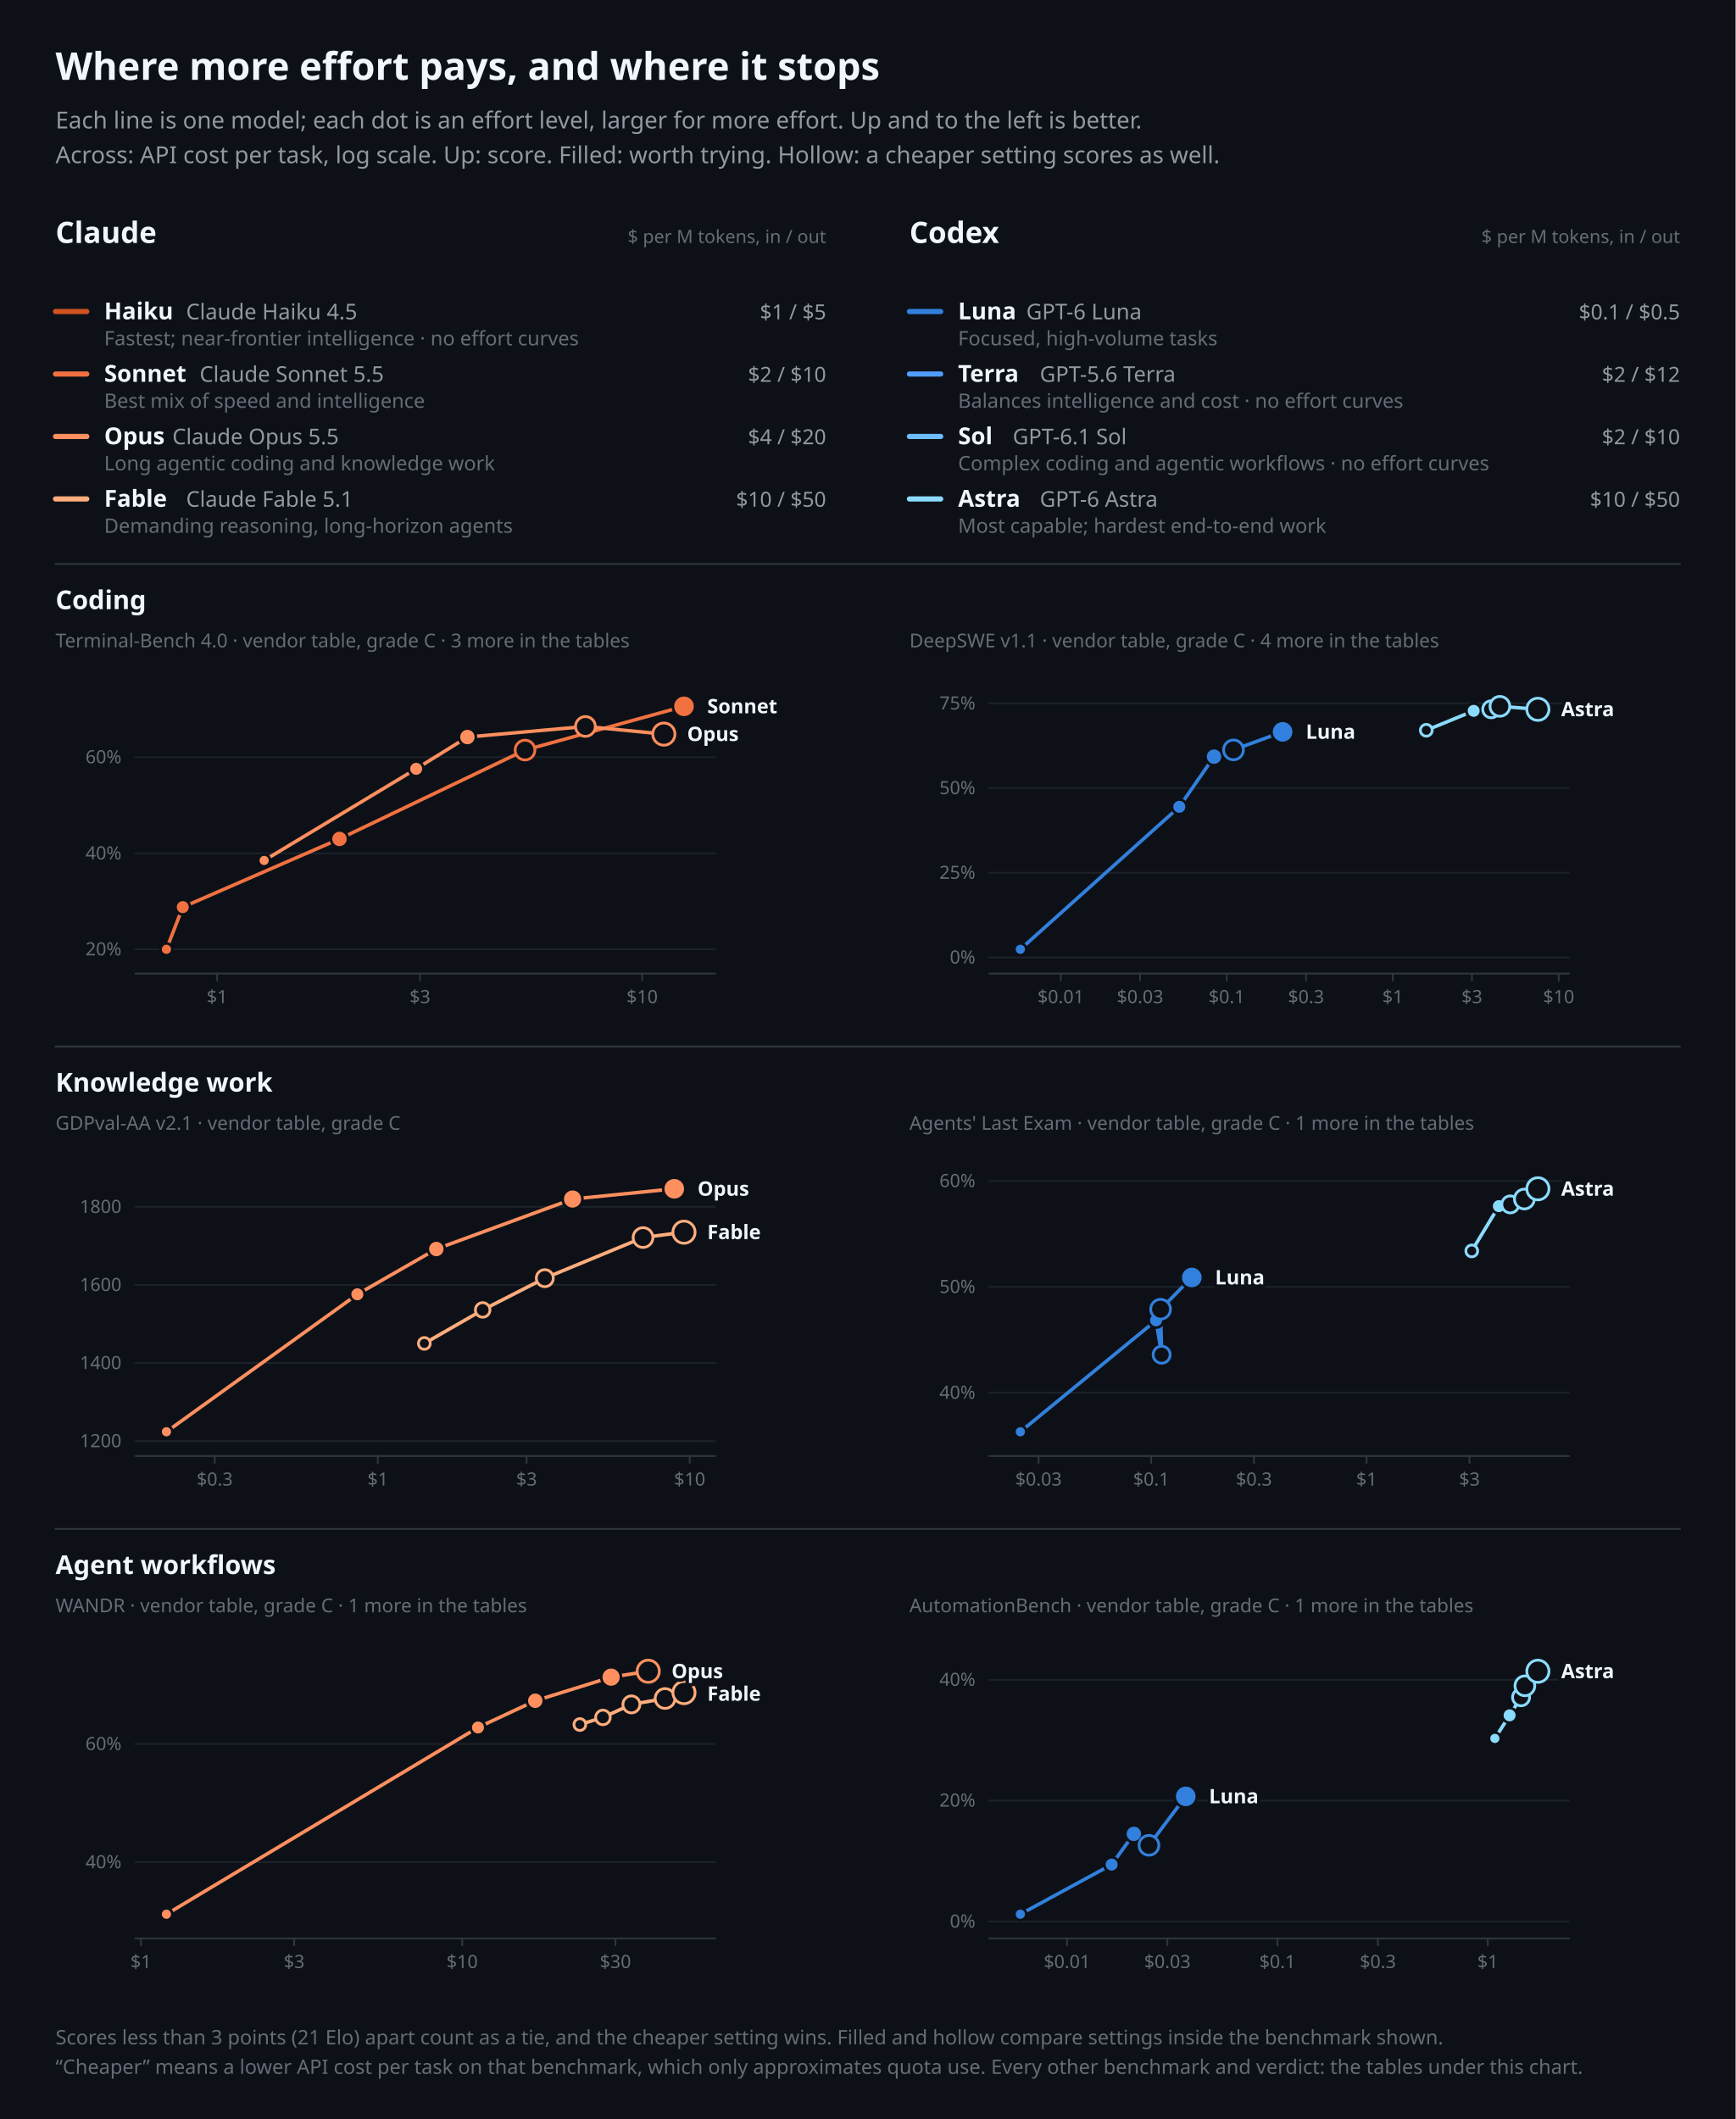
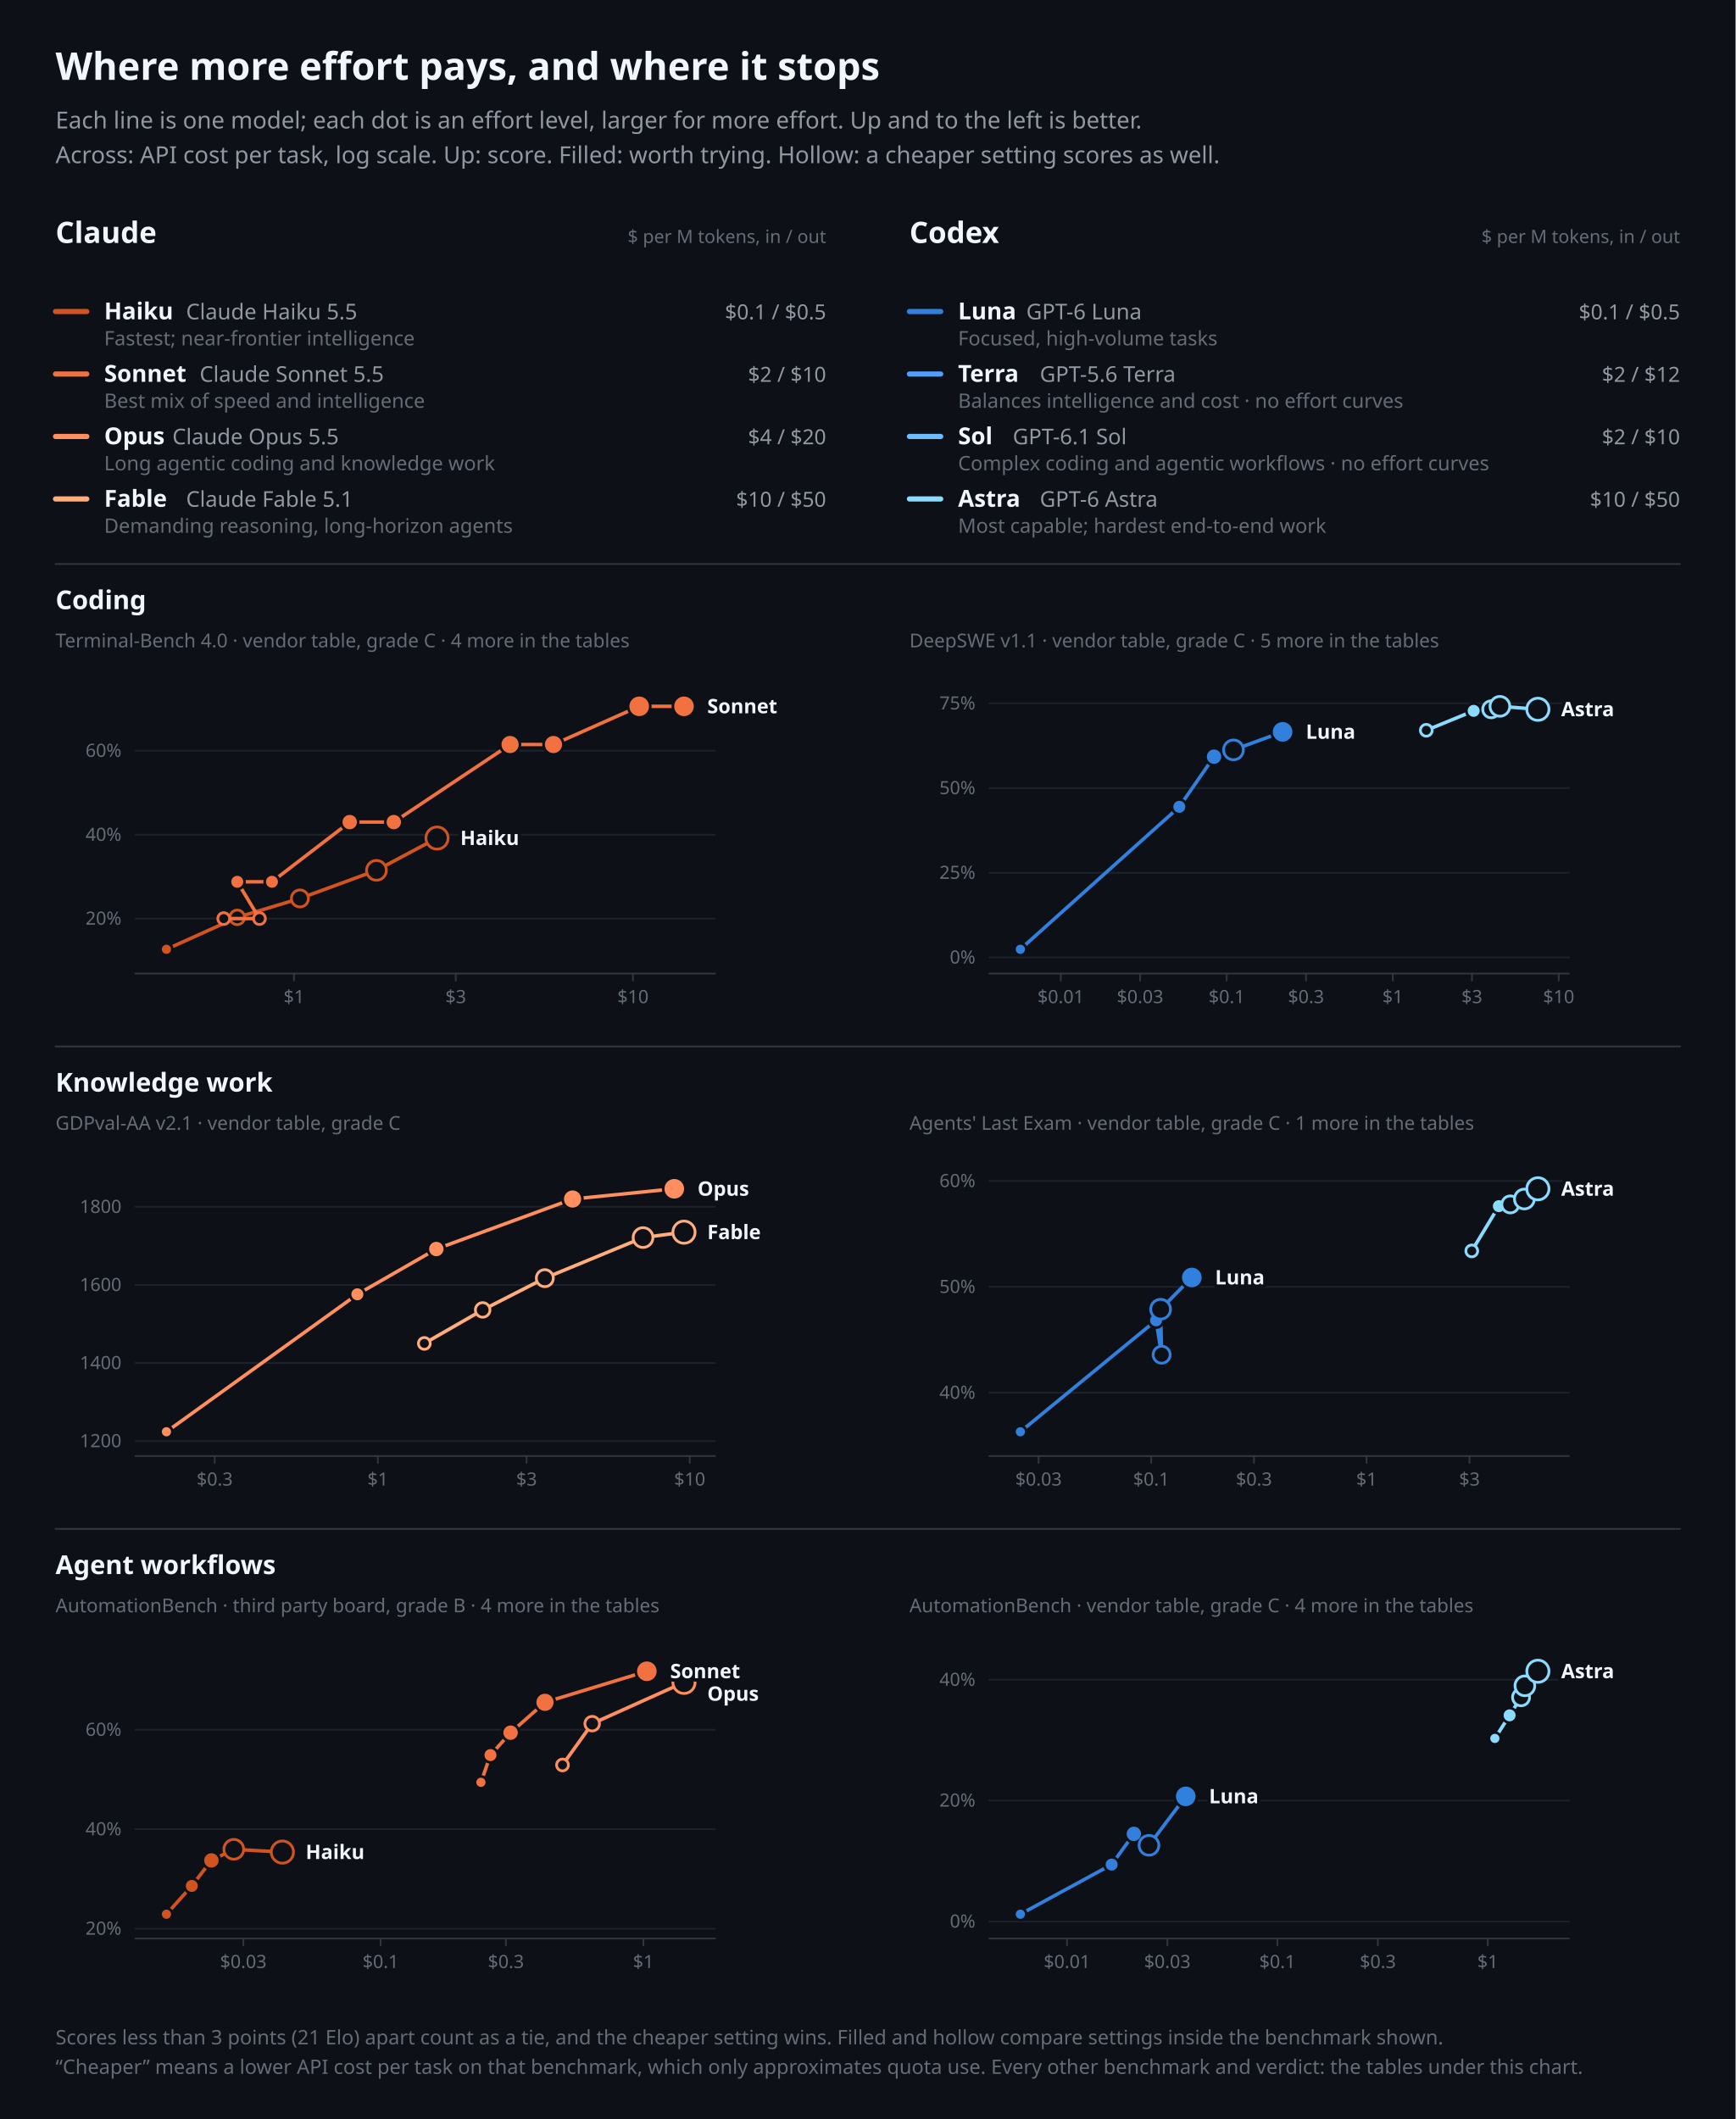
<svg xmlns="http://www.w3.org/2000/svg" width="1000" height="1221" viewBox="0 0 1000 1221" font-family="-apple-system, BlinkMacSystemFont, 'Segoe UI', 'Noto Sans', Helvetica, Arial, sans-serif" role="img">
  <rect width="100%" height="100%" fill="#0d1117" />
  <text x="32.0" y="46.0" font-size="22" font-weight="600" fill="#f0f6fc" text-anchor="start">Where more effort pays, and where it stops</text>
  <text x="32.0" y="74.0" font-size="13.5" font-weight="400" fill="#9198a1" text-anchor="start">Each line is one model; each dot is an effort level, larger for more effort. Up and to the left is better.</text>
  <text x="32.0" y="94.0" font-size="13.5" font-weight="400" fill="#9198a1" text-anchor="start">Across: API cost per task, log scale. Up: score. Filled: worth trying. Hollow: a cheaper setting scores as well.</text>
  <text x="32.0" y="140.0" font-size="17" font-weight="600" fill="#f0f6fc" text-anchor="start">Claude</text>
  <text x="476.0" y="140.0" font-size="10.5" font-weight="400" fill="#656c76" text-anchor="end">$ per M tokens, in / out</text>
  <line x1="32.0" y1="179.5" x2="50.0" y2="179.5" stroke="#d05320" stroke-width="3" stroke-linecap="round" />
  <text x="60.0" y="184.0" font-size="13.5" font-weight="600" fill="#f0f6fc" text-anchor="start">Haiku</text>
-   <text x="107.2" y="184.0" font-size="12.5" font-weight="400" fill="#9198a1" text-anchor="start">Claude Haiku 4.5</text>
-   <text x="476.0" y="184.0" font-size="12" font-weight="400" fill="#9198a1" text-anchor="end">$1 / $5</text>
-   <text x="60.0" y="199.0" font-size="11.5" font-weight="400" fill="#656c76" text-anchor="start">Fastest; near-frontier intelligence · no effort curves</text>
+   <text x="107.2" y="184.0" font-size="12.5" font-weight="400" fill="#9198a1" text-anchor="start">Claude Haiku 5.5</text>
+   <text x="476.0" y="184.0" font-size="12" font-weight="400" fill="#9198a1" text-anchor="end">$0.1 / $0.5</text>
+   <text x="60.0" y="199.0" font-size="11.5" font-weight="400" fill="#656c76" text-anchor="start">Fastest; near-frontier intelligence</text>
  <line x1="32.0" y1="215.5" x2="50.0" y2="215.5" stroke="#f17141" stroke-width="3" stroke-linecap="round" />
  <text x="60.0" y="220.0" font-size="13.5" font-weight="600" fill="#f0f6fc" text-anchor="start">Sonnet</text>
  <text x="115.0" y="220.0" font-size="12.5" font-weight="400" fill="#9198a1" text-anchor="start">Claude Sonnet 5.5</text>
  <text x="476.0" y="220.0" font-size="12" font-weight="400" fill="#9198a1" text-anchor="end">$2 / $10</text>
  <text x="60.0" y="235.0" font-size="11.5" font-weight="400" fill="#656c76" text-anchor="start">Best mix of speed and intelligence</text>
  <line x1="32.0" y1="251.5" x2="50.0" y2="251.5" stroke="#ff8f5f" stroke-width="3" stroke-linecap="round" />
  <text x="60.0" y="256.0" font-size="13.5" font-weight="600" fill="#f0f6fc" text-anchor="start">Opus</text>
  <text x="99.3" y="256.0" font-size="12.5" font-weight="400" fill="#9198a1" text-anchor="start">Claude Opus 5.5</text>
  <text x="476.0" y="256.0" font-size="12" font-weight="400" fill="#9198a1" text-anchor="end">$4 / $20</text>
  <text x="60.0" y="271.0" font-size="11.5" font-weight="400" fill="#656c76" text-anchor="start">Long agentic coding and knowledge work</text>
  <line x1="32.0" y1="287.5" x2="50.0" y2="287.5" stroke="#ffad7d" stroke-width="3" stroke-linecap="round" />
  <text x="60.0" y="292.0" font-size="13.5" font-weight="600" fill="#f0f6fc" text-anchor="start">Fable</text>
  <text x="107.2" y="292.0" font-size="12.5" font-weight="400" fill="#9198a1" text-anchor="start">Claude Fable 5.1</text>
  <text x="476.0" y="292.0" font-size="12" font-weight="400" fill="#9198a1" text-anchor="end">$10 / $50</text>
  <text x="60.0" y="307.0" font-size="11.5" font-weight="400" fill="#656c76" text-anchor="start">Demanding reasoning, long-horizon agents</text>
  <text x="524.0" y="140.0" font-size="17" font-weight="600" fill="#f0f6fc" text-anchor="start">Codex</text>
  <text x="968.0" y="140.0" font-size="10.5" font-weight="400" fill="#656c76" text-anchor="end">$ per M tokens, in / out</text>
  <line x1="524.0" y1="179.5" x2="542.0" y2="179.5" stroke="#3280dd" stroke-width="3" stroke-linecap="round" />
  <text x="552.0" y="184.0" font-size="13.5" font-weight="600" fill="#f0f6fc" text-anchor="start">Luna</text>
  <text x="591.3" y="184.0" font-size="12.5" font-weight="400" fill="#9198a1" text-anchor="start">GPT-6 Luna</text>
  <text x="968.0" y="184.0" font-size="12" font-weight="400" fill="#9198a1" text-anchor="end">$0.1 / $0.5</text>
  <text x="552.0" y="199.0" font-size="11.5" font-weight="400" fill="#656c76" text-anchor="start">Focused, high-volume tasks</text>
  <line x1="524.0" y1="215.5" x2="542.0" y2="215.5" stroke="#509efe" stroke-width="3" stroke-linecap="round" />
  <text x="552.0" y="220.0" font-size="13.5" font-weight="600" fill="#f0f6fc" text-anchor="start">Terra</text>
  <text x="599.1" y="220.0" font-size="12.5" font-weight="400" fill="#9198a1" text-anchor="start">GPT-5.6 Terra</text>
  <text x="968.0" y="220.0" font-size="12" font-weight="400" fill="#9198a1" text-anchor="end">$2 / $12</text>
  <text x="552.0" y="235.0" font-size="11.5" font-weight="400" fill="#656c76" text-anchor="start">Balances intelligence and cost · no effort curves</text>
  <line x1="524.0" y1="251.5" x2="542.0" y2="251.5" stroke="#6dbcff" stroke-width="3" stroke-linecap="round" />
  <text x="552.0" y="256.0" font-size="13.5" font-weight="600" fill="#f0f6fc" text-anchor="start">Sol</text>
  <text x="583.5" y="256.0" font-size="12.5" font-weight="400" fill="#9198a1" text-anchor="start">GPT-6.1 Sol</text>
  <text x="968.0" y="256.0" font-size="12" font-weight="400" fill="#9198a1" text-anchor="end">$2 / $10</text>
  <text x="552.0" y="271.0" font-size="11.5" font-weight="400" fill="#656c76" text-anchor="start">Complex coding and agentic workflows · no effort curves</text>
  <line x1="524.0" y1="287.5" x2="542.0" y2="287.5" stroke="#8bdbff" stroke-width="3" stroke-linecap="round" />
  <text x="552.0" y="292.0" font-size="13.5" font-weight="600" fill="#f0f6fc" text-anchor="start">Astra</text>
  <text x="599.1" y="292.0" font-size="12.5" font-weight="400" fill="#9198a1" text-anchor="start">GPT-6 Astra</text>
  <text x="968.0" y="292.0" font-size="12" font-weight="400" fill="#9198a1" text-anchor="end">$10 / $50</text>
  <text x="552.0" y="307.0" font-size="11.5" font-weight="400" fill="#656c76" text-anchor="start">Most capable; hardest end-to-end work</text>
  <line x1="32.0" y1="325.0" x2="968.0" y2="325.0" stroke="#30363d" stroke-width="1" stroke-linecap="round" />
  <text x="32.0" y="351.0" font-size="15" font-weight="600" fill="#f0f6fc" text-anchor="start">Coding</text>
-   <text x="32.0" y="373.0" font-size="11" font-weight="400" fill="#656c76" text-anchor="start">Terminal-Bench 4.0 · vendor table, grade C · 3 more in the tables</text>
-   <line x1="78.0" y1="547.0" x2="412.0" y2="547.0" stroke="#1c222a" stroke-width="1" stroke-linecap="round" />
-   <text x="70.0" y="550.5" font-size="10.5" font-weight="400" fill="#656c76" text-anchor="end">20%</text>
-   <line x1="78.0" y1="491.7" x2="412.0" y2="491.7" stroke="#1c222a" stroke-width="1" stroke-linecap="round" />
-   <text x="70.0" y="495.2" font-size="10.5" font-weight="400" fill="#656c76" text-anchor="end">40%</text>
-   <line x1="78.0" y1="436.3" x2="412.0" y2="436.3" stroke="#1c222a" stroke-width="1" stroke-linecap="round" />
-   <text x="70.0" y="439.8" font-size="10.5" font-weight="400" fill="#656c76" text-anchor="end">60%</text>
+   <text x="32.0" y="373.0" font-size="11" font-weight="400" fill="#656c76" text-anchor="start">Terminal-Bench 4.0 · vendor table, grade C · 4 more in the tables</text>
+   <line x1="78.0" y1="529.3" x2="412.0" y2="529.3" stroke="#1c222a" stroke-width="1" stroke-linecap="round" />
+   <text x="70.0" y="532.8" font-size="10.5" font-weight="400" fill="#656c76" text-anchor="end">20%</text>
+   <line x1="78.0" y1="481.0" x2="412.0" y2="481.0" stroke="#1c222a" stroke-width="1" stroke-linecap="round" />
+   <text x="70.0" y="484.5" font-size="10.5" font-weight="400" fill="#656c76" text-anchor="end">40%</text>
+   <line x1="78.0" y1="432.6" x2="412.0" y2="432.6" stroke="#1c222a" stroke-width="1" stroke-linecap="round" />
+   <text x="70.0" y="436.1" font-size="10.5" font-weight="400" fill="#656c76" text-anchor="end">60%</text>
  <line x1="78.0" y1="561.0" x2="412.0" y2="561.0" stroke="#30363d" stroke-width="1" stroke-linecap="round" />
-   <line x1="125.1" y1="561.0" x2="125.1" y2="565.0" stroke="#30363d" stroke-width="1" stroke-linecap="round" />
-   <text x="125.1" y="578.0" font-size="10.5" font-weight="400" fill="#656c76" text-anchor="middle">$1</text>
-   <line x1="242.0" y1="561.0" x2="242.0" y2="565.0" stroke="#30363d" stroke-width="1" stroke-linecap="round" />
-   <text x="242.0" y="578.0" font-size="10.5" font-weight="400" fill="#656c76" text-anchor="middle">$3</text>
-   <line x1="370.0" y1="561.0" x2="370.0" y2="565.0" stroke="#30363d" stroke-width="1" stroke-linecap="round" />
-   <text x="370.0" y="578.0" font-size="10.5" font-weight="400" fill="#656c76" text-anchor="middle">$10</text>
-   <path d="M95.9,547.0 L105.3,522.7 L195.6,483.4 L302.5,432.2 L394.1,407.0" fill="none" stroke="#f17141" stroke-width="2" stroke-linejoin="round" stroke-linecap="round" />
-   <circle cx="95.9" cy="547.0" r="3.4" fill="#f17141" stroke="#0d1117" stroke-width="1.5" />
-   <circle cx="105.3" cy="522.7" r="4.2" fill="#f17141" stroke="#0d1117" stroke-width="1.5" />
-   <circle cx="195.6" cy="483.4" r="4.9" fill="#f17141" stroke="#0d1117" stroke-width="1.5" />
-   <circle cx="302.5" cy="432.2" r="5.7" fill="#0d1117" stroke="#f17141" stroke-width="1.6" />
+   <line x1="169.4" y1="561.0" x2="169.4" y2="565.0" stroke="#30363d" stroke-width="1" stroke-linecap="round" />
+   <text x="169.4" y="578.0" font-size="10.5" font-weight="400" fill="#656c76" text-anchor="middle">$1</text>
+   <line x1="262.6" y1="561.0" x2="262.6" y2="565.0" stroke="#30363d" stroke-width="1" stroke-linecap="round" />
+   <text x="262.6" y="578.0" font-size="10.5" font-weight="400" fill="#656c76" text-anchor="middle">$3</text>
+   <line x1="364.7" y1="561.0" x2="364.7" y2="565.0" stroke="#30363d" stroke-width="1" stroke-linecap="round" />
+   <text x="364.7" y="578.0" font-size="10.5" font-weight="400" fill="#656c76" text-anchor="middle">$10</text>
+   <path d="M95.9,547.0 L136.7,528.6 L172.8,517.7 L216.9,501.5 L251.8,482.9" fill="none" stroke="#d05320" stroke-width="2" stroke-linejoin="round" stroke-linecap="round" />
+   <circle cx="95.9" cy="547.0" r="3.4" fill="#d05320" stroke="#0d1117" stroke-width="1.5" />
+   <circle cx="136.7" cy="528.6" r="4.2" fill="#0d1117" stroke="#d05320" stroke-width="1.6" />
+   <circle cx="172.8" cy="517.7" r="4.9" fill="#0d1117" stroke="#d05320" stroke-width="1.6" />
+   <circle cx="216.9" cy="501.5" r="5.7" fill="#0d1117" stroke="#d05320" stroke-width="1.6" />
+   <circle cx="251.8" cy="482.9" r="6.4" fill="#0d1117" stroke="#d05320" stroke-width="1.6" />
+   <path d="M128.9,529.3 L149.5,529.3 L136.7,508.1 L156.7,508.1 L201.5,473.7 L226.9,473.7 L293.9,429.0 L318.9,429.0 L368.3,407.0 L394.1,407.0" fill="none" stroke="#f17141" stroke-width="2" stroke-linejoin="round" stroke-linecap="round" />
+   <circle cx="128.9" cy="529.3" r="3.4" fill="#0d1117" stroke="#f17141" stroke-width="1.6" />
+   <circle cx="149.5" cy="529.3" r="3.4" fill="#0d1117" stroke="#f17141" stroke-width="1.6" />
+   <circle cx="136.7" cy="508.1" r="4.2" fill="#f17141" stroke="#0d1117" stroke-width="1.5" />
+   <circle cx="156.7" cy="508.1" r="4.2" fill="#f17141" stroke="#0d1117" stroke-width="1.5" />
+   <circle cx="201.5" cy="473.7" r="4.9" fill="#f17141" stroke="#0d1117" stroke-width="1.5" />
+   <circle cx="226.9" cy="473.7" r="4.9" fill="#f17141" stroke="#0d1117" stroke-width="1.5" />
+   <circle cx="293.9" cy="429.0" r="5.7" fill="#f17141" stroke="#0d1117" stroke-width="1.5" />
+   <circle cx="318.9" cy="429.0" r="5.7" fill="#f17141" stroke="#0d1117" stroke-width="1.5" />
+   <circle cx="368.3" cy="407.0" r="6.4" fill="#f17141" stroke="#0d1117" stroke-width="1.5" />
  <circle cx="394.1" cy="407.0" r="6.4" fill="#f17141" stroke="#0d1117" stroke-width="1.5" />
-   <path d="M152.2,495.8 L239.8,443.0 L269.3,424.7 L337.3,418.6 L382.5,423.0" fill="none" stroke="#ff8f5f" stroke-width="2" stroke-linejoin="round" stroke-linecap="round" />
-   <circle cx="152.2" cy="495.8" r="3.4" fill="#ff8f5f" stroke="#0d1117" stroke-width="1.5" />
-   <circle cx="239.8" cy="443.0" r="4.2" fill="#ff8f5f" stroke="#0d1117" stroke-width="1.5" />
-   <circle cx="269.3" cy="424.7" r="4.9" fill="#ff8f5f" stroke="#0d1117" stroke-width="1.5" />
-   <circle cx="337.3" cy="418.6" r="5.7" fill="#0d1117" stroke="#ff8f5f" stroke-width="1.6" />
-   <circle cx="382.5" cy="423.0" r="6.4" fill="#0d1117" stroke="#ff8f5f" stroke-width="1.6" />
  <text x="407.5" y="411.0" font-size="11.5" font-weight="600" fill="#f0f6fc" text-anchor="start" stroke="#0d1117" stroke-width="4" stroke-linejoin="round" paint-order="stroke">Sonnet</text>
-   <text x="395.9" y="427.0" font-size="11.5" font-weight="600" fill="#f0f6fc" text-anchor="start" stroke="#0d1117" stroke-width="4" stroke-linejoin="round" paint-order="stroke">Opus</text>
-   <text x="524.0" y="373.0" font-size="11" font-weight="400" fill="#656c76" text-anchor="start">DeepSWE v1.1 · vendor table, grade C · 4 more in the tables</text>
+   <text x="265.2" y="486.9" font-size="11.5" font-weight="600" fill="#f0f6fc" text-anchor="start" stroke="#0d1117" stroke-width="4" stroke-linejoin="round" paint-order="stroke">Haiku</text>
+   <text x="524.0" y="373.0" font-size="11" font-weight="400" fill="#656c76" text-anchor="start">DeepSWE v1.1 · vendor table, grade C · 5 more in the tables</text>
  <line x1="570.0" y1="551.7" x2="904.0" y2="551.7" stroke="#1c222a" stroke-width="1" stroke-linecap="round" />
  <text x="562.0" y="555.2" font-size="10.5" font-weight="400" fill="#656c76" text-anchor="end">0%</text>
  <line x1="570.0" y1="502.9" x2="904.0" y2="502.9" stroke="#1c222a" stroke-width="1" stroke-linecap="round" />
  <text x="562.0" y="506.4" font-size="10.5" font-weight="400" fill="#656c76" text-anchor="end">25%</text>
  <line x1="570.0" y1="454.1" x2="904.0" y2="454.1" stroke="#1c222a" stroke-width="1" stroke-linecap="round" />
  <text x="562.0" y="457.6" font-size="10.5" font-weight="400" fill="#656c76" text-anchor="end">50%</text>
  <line x1="570.0" y1="405.3" x2="904.0" y2="405.3" stroke="#1c222a" stroke-width="1" stroke-linecap="round" />
  <text x="562.0" y="408.8" font-size="10.5" font-weight="400" fill="#656c76" text-anchor="end">75%</text>
  <line x1="570.0" y1="561.0" x2="904.0" y2="561.0" stroke="#30363d" stroke-width="1" stroke-linecap="round" />
  <line x1="611.2" y1="561.0" x2="611.2" y2="565.0" stroke="#30363d" stroke-width="1" stroke-linecap="round" />
  <text x="611.2" y="578.0" font-size="10.5" font-weight="400" fill="#656c76" text-anchor="middle">$0.01</text>
  <line x1="656.9" y1="561.0" x2="656.9" y2="565.0" stroke="#30363d" stroke-width="1" stroke-linecap="round" />
  <text x="656.9" y="578.0" font-size="10.5" font-weight="400" fill="#656c76" text-anchor="middle">$0.03</text>
  <line x1="706.8" y1="561.0" x2="706.8" y2="565.0" stroke="#30363d" stroke-width="1" stroke-linecap="round" />
  <text x="706.8" y="578.0" font-size="10.5" font-weight="400" fill="#656c76" text-anchor="middle">$0.1</text>
  <line x1="752.5" y1="561.0" x2="752.5" y2="565.0" stroke="#30363d" stroke-width="1" stroke-linecap="round" />
  <text x="752.5" y="578.0" font-size="10.5" font-weight="400" fill="#656c76" text-anchor="middle">$0.3</text>
  <line x1="802.5" y1="561.0" x2="802.5" y2="565.0" stroke="#30363d" stroke-width="1" stroke-linecap="round" />
  <text x="802.5" y="578.0" font-size="10.5" font-weight="400" fill="#656c76" text-anchor="middle">$1</text>
  <line x1="848.1" y1="561.0" x2="848.1" y2="565.0" stroke="#30363d" stroke-width="1" stroke-linecap="round" />
  <text x="848.1" y="578.0" font-size="10.5" font-weight="400" fill="#656c76" text-anchor="middle">$3</text>
  <line x1="898.1" y1="561.0" x2="898.1" y2="565.0" stroke="#30363d" stroke-width="1" stroke-linecap="round" />
  <text x="898.1" y="578.0" font-size="10.5" font-weight="400" fill="#656c76" text-anchor="middle">$10</text>
  <path d="M587.9,547.0 L679.5,464.9 L699.5,436.0 L710.7,432.1 L739.0,421.7" fill="none" stroke="#3280dd" stroke-width="2" stroke-linejoin="round" stroke-linecap="round" />
  <circle cx="587.9" cy="547.0" r="3.4" fill="#3280dd" stroke="#0d1117" stroke-width="1.5" />
  <circle cx="679.5" cy="464.9" r="4.2" fill="#3280dd" stroke="#0d1117" stroke-width="1.5" />
  <circle cx="699.5" cy="436.0" r="4.9" fill="#3280dd" stroke="#0d1117" stroke-width="1.5" />
  <circle cx="710.7" cy="432.1" r="5.7" fill="#0d1117" stroke="#3280dd" stroke-width="1.6" />
  <circle cx="739.0" cy="421.7" r="6.4" fill="#3280dd" stroke="#0d1117" stroke-width="1.5" />
  <path d="M821.8,420.8 L849.1,409.6 L859.2,408.7 L864.2,407.0 L886.1,408.7" fill="none" stroke="#8bdbff" stroke-width="2" stroke-linejoin="round" stroke-linecap="round" />
  <circle cx="821.8" cy="420.8" r="3.4" fill="#0d1117" stroke="#8bdbff" stroke-width="1.6" />
  <circle cx="849.1" cy="409.6" r="4.2" fill="#8bdbff" stroke="#0d1117" stroke-width="1.5" />
  <circle cx="859.2" cy="408.7" r="4.9" fill="#0d1117" stroke="#8bdbff" stroke-width="1.6" />
  <circle cx="864.2" cy="407.0" r="5.7" fill="#0d1117" stroke="#8bdbff" stroke-width="1.6" />
  <circle cx="886.1" cy="408.7" r="6.4" fill="#0d1117" stroke="#8bdbff" stroke-width="1.6" />
  <text x="899.5" y="412.7" font-size="11.5" font-weight="600" fill="#f0f6fc" text-anchor="start" stroke="#0d1117" stroke-width="4" stroke-linejoin="round" paint-order="stroke">Astra</text>
  <text x="752.4" y="425.7" font-size="11.5" font-weight="600" fill="#f0f6fc" text-anchor="start" stroke="#0d1117" stroke-width="4" stroke-linejoin="round" paint-order="stroke">Luna</text>
  <line x1="32.0" y1="603.0" x2="968.0" y2="603.0" stroke="#30363d" stroke-width="1" stroke-linecap="round" />
  <text x="32.0" y="629.0" font-size="15" font-weight="600" fill="#f0f6fc" text-anchor="start">Knowledge work</text>
  <text x="32.0" y="651.0" font-size="11" font-weight="400" fill="#656c76" text-anchor="start">GDPval-AA v2.1 · vendor table, grade C</text>
  <line x1="78.0" y1="830.4" x2="412.0" y2="830.4" stroke="#1c222a" stroke-width="1" stroke-linecap="round" />
  <text x="70.0" y="833.9" font-size="10.5" font-weight="400" fill="#656c76" text-anchor="end">1200</text>
  <line x1="78.0" y1="785.4" x2="412.0" y2="785.4" stroke="#1c222a" stroke-width="1" stroke-linecap="round" />
  <text x="70.0" y="788.9" font-size="10.5" font-weight="400" fill="#656c76" text-anchor="end">1400</text>
  <line x1="78.0" y1="740.4" x2="412.0" y2="740.4" stroke="#1c222a" stroke-width="1" stroke-linecap="round" />
  <text x="70.0" y="743.9" font-size="10.5" font-weight="400" fill="#656c76" text-anchor="end">1600</text>
  <line x1="78.0" y1="695.4" x2="412.0" y2="695.4" stroke="#1c222a" stroke-width="1" stroke-linecap="round" />
  <text x="70.0" y="698.9" font-size="10.5" font-weight="400" fill="#656c76" text-anchor="end">1800</text>
  <line x1="78.0" y1="839.0" x2="412.0" y2="839.0" stroke="#30363d" stroke-width="1" stroke-linecap="round" />
  <line x1="123.7" y1="839.0" x2="123.7" y2="843.0" stroke="#30363d" stroke-width="1" stroke-linecap="round" />
  <text x="123.7" y="856.0" font-size="10.5" font-weight="400" fill="#656c76" text-anchor="middle">$0.3</text>
  <line x1="217.7" y1="839.0" x2="217.7" y2="843.0" stroke="#30363d" stroke-width="1" stroke-linecap="round" />
  <text x="217.7" y="856.0" font-size="10.5" font-weight="400" fill="#656c76" text-anchor="middle">$1</text>
  <line x1="303.4" y1="839.0" x2="303.4" y2="843.0" stroke="#30363d" stroke-width="1" stroke-linecap="round" />
  <text x="303.4" y="856.0" font-size="10.5" font-weight="400" fill="#656c76" text-anchor="middle">$3</text>
  <line x1="397.4" y1="839.0" x2="397.4" y2="843.0" stroke="#30363d" stroke-width="1" stroke-linecap="round" />
  <text x="397.4" y="856.0" font-size="10.5" font-weight="400" fill="#656c76" text-anchor="middle">$10</text>
  <path d="M95.9,825.0 L205.9,745.8 L251.4,719.7 L329.9,690.9 L388.5,685.0" fill="none" stroke="#ff8f5f" stroke-width="2" stroke-linejoin="round" stroke-linecap="round" />
  <circle cx="95.9" cy="825.0" r="3.4" fill="#ff8f5f" stroke="#0d1117" stroke-width="1.5" />
  <circle cx="205.9" cy="745.8" r="4.2" fill="#ff8f5f" stroke="#0d1117" stroke-width="1.5" />
  <circle cx="251.4" cy="719.7" r="4.9" fill="#ff8f5f" stroke="#0d1117" stroke-width="1.5" />
  <circle cx="329.9" cy="690.9" r="5.7" fill="#ff8f5f" stroke="#0d1117" stroke-width="1.5" />
  <circle cx="388.5" cy="685.0" r="6.4" fill="#ff8f5f" stroke="#0d1117" stroke-width="1.5" />
  <path d="M244.5,774.1 L278.1,754.8 L313.9,736.5 L370.5,713.1 L394.1,710.0" fill="none" stroke="#ffad7d" stroke-width="2" stroke-linejoin="round" stroke-linecap="round" />
  <circle cx="244.5" cy="774.1" r="3.4" fill="#0d1117" stroke="#ffad7d" stroke-width="1.6" />
  <circle cx="278.1" cy="754.8" r="4.2" fill="#0d1117" stroke="#ffad7d" stroke-width="1.6" />
  <circle cx="313.9" cy="736.5" r="4.9" fill="#0d1117" stroke="#ffad7d" stroke-width="1.6" />
  <circle cx="370.5" cy="713.1" r="5.7" fill="#0d1117" stroke="#ffad7d" stroke-width="1.6" />
  <circle cx="394.1" cy="710.0" r="6.4" fill="#0d1117" stroke="#ffad7d" stroke-width="1.6" />
  <text x="401.9" y="689.0" font-size="11.5" font-weight="600" fill="#f0f6fc" text-anchor="start" stroke="#0d1117" stroke-width="4" stroke-linejoin="round" paint-order="stroke">Opus</text>
  <text x="407.5" y="714.0" font-size="11.5" font-weight="600" fill="#f0f6fc" text-anchor="start" stroke="#0d1117" stroke-width="4" stroke-linejoin="round" paint-order="stroke">Fable</text>
  <text x="524.0" y="651.0" font-size="11" font-weight="400" fill="#656c76" text-anchor="start">Agents' Last Exam · vendor table, grade C · 1 more in the tables</text>
  <line x1="570.0" y1="802.5" x2="904.0" y2="802.5" stroke="#1c222a" stroke-width="1" stroke-linecap="round" />
  <text x="562.0" y="806.0" font-size="10.5" font-weight="400" fill="#656c76" text-anchor="end">40%</text>
  <line x1="570.0" y1="741.5" x2="904.0" y2="741.5" stroke="#1c222a" stroke-width="1" stroke-linecap="round" />
  <text x="562.0" y="745.0" font-size="10.5" font-weight="400" fill="#656c76" text-anchor="end">50%</text>
  <line x1="570.0" y1="680.5" x2="904.0" y2="680.5" stroke="#1c222a" stroke-width="1" stroke-linecap="round" />
  <text x="562.0" y="684.0" font-size="10.5" font-weight="400" fill="#656c76" text-anchor="end">60%</text>
  <line x1="570.0" y1="839.0" x2="904.0" y2="839.0" stroke="#30363d" stroke-width="1" stroke-linecap="round" />
  <line x1="598.4" y1="839.0" x2="598.4" y2="843.0" stroke="#30363d" stroke-width="1" stroke-linecap="round" />
  <text x="598.4" y="856.0" font-size="10.5" font-weight="400" fill="#656c76" text-anchor="middle">$0.03</text>
  <line x1="663.3" y1="839.0" x2="663.3" y2="843.0" stroke="#30363d" stroke-width="1" stroke-linecap="round" />
  <text x="663.3" y="856.0" font-size="10.5" font-weight="400" fill="#656c76" text-anchor="middle">$0.1</text>
  <line x1="722.5" y1="839.0" x2="722.5" y2="843.0" stroke="#30363d" stroke-width="1" stroke-linecap="round" />
  <text x="722.5" y="856.0" font-size="10.5" font-weight="400" fill="#656c76" text-anchor="middle">$0.3</text>
  <line x1="787.4" y1="839.0" x2="787.4" y2="843.0" stroke="#30363d" stroke-width="1" stroke-linecap="round" />
  <text x="787.4" y="856.0" font-size="10.5" font-weight="400" fill="#656c76" text-anchor="middle">$1</text>
  <line x1="846.7" y1="839.0" x2="846.7" y2="843.0" stroke="#30363d" stroke-width="1" stroke-linecap="round" />
  <text x="846.7" y="856.0" font-size="10.5" font-weight="400" fill="#656c76" text-anchor="middle">$3</text>
  <path d="M587.9,825.0 L666.1,760.8 L669.3,780.6 L668.7,754.4 L686.7,736.1" fill="none" stroke="#3280dd" stroke-width="2" stroke-linejoin="round" stroke-linecap="round" />
  <circle cx="587.9" cy="825.0" r="3.4" fill="#3280dd" stroke="#0d1117" stroke-width="1.5" />
  <circle cx="666.1" cy="760.8" r="4.2" fill="#3280dd" stroke="#0d1117" stroke-width="1.5" />
  <circle cx="669.3" cy="780.6" r="4.9" fill="#0d1117" stroke="#3280dd" stroke-width="1.6" />
  <circle cx="668.7" cy="754.4" r="5.7" fill="#0d1117" stroke="#3280dd" stroke-width="1.6" />
  <circle cx="686.7" cy="736.1" r="6.4" fill="#3280dd" stroke="#0d1117" stroke-width="1.5" />
  <path d="M848.0,720.8 L863.6,695.0 L870.2,694.0 L878.3,690.9 L886.1,685.0" fill="none" stroke="#8bdbff" stroke-width="2" stroke-linejoin="round" stroke-linecap="round" />
  <circle cx="848.0" cy="720.8" r="3.4" fill="#0d1117" stroke="#8bdbff" stroke-width="1.6" />
  <circle cx="863.6" cy="695.0" r="4.2" fill="#8bdbff" stroke="#0d1117" stroke-width="1.5" />
  <circle cx="870.2" cy="694.0" r="4.9" fill="#0d1117" stroke="#8bdbff" stroke-width="1.6" />
  <circle cx="878.3" cy="690.9" r="5.7" fill="#0d1117" stroke="#8bdbff" stroke-width="1.6" />
  <circle cx="886.1" cy="685.0" r="6.4" fill="#0d1117" stroke="#8bdbff" stroke-width="1.6" />
  <text x="899.5" y="689.0" font-size="11.5" font-weight="600" fill="#f0f6fc" text-anchor="start" stroke="#0d1117" stroke-width="4" stroke-linejoin="round" paint-order="stroke">Astra</text>
  <text x="700.1" y="740.1" font-size="11.5" font-weight="600" fill="#f0f6fc" text-anchor="start" stroke="#0d1117" stroke-width="4" stroke-linejoin="round" paint-order="stroke">Luna</text>
  <line x1="32.0" y1="881.0" x2="968.0" y2="881.0" stroke="#30363d" stroke-width="1" stroke-linecap="round" />
  <text x="32.0" y="907.0" font-size="15" font-weight="600" fill="#f0f6fc" text-anchor="start">Agent workflows</text>
-   <text x="32.0" y="929.0" font-size="11" font-weight="400" fill="#656c76" text-anchor="start">WANDR · vendor table, grade C · 1 more in the tables</text>
-   <line x1="78.0" y1="1073.0" x2="412.0" y2="1073.0" stroke="#1c222a" stroke-width="1" stroke-linecap="round" />
-   <text x="70.0" y="1076.5" font-size="10.5" font-weight="400" fill="#656c76" text-anchor="end">40%</text>
-   <line x1="78.0" y1="1004.9" x2="412.0" y2="1004.9" stroke="#1c222a" stroke-width="1" stroke-linecap="round" />
-   <text x="70.0" y="1008.4" font-size="10.5" font-weight="400" fill="#656c76" text-anchor="end">60%</text>
+   <text x="32.0" y="929.0" font-size="11" font-weight="400" fill="#656c76" text-anchor="start">AutomationBench · third party board, grade B · 4 more in the tables</text>
+   <line x1="78.0" y1="1111.3" x2="412.0" y2="1111.3" stroke="#1c222a" stroke-width="1" stroke-linecap="round" />
+   <text x="70.0" y="1114.8" font-size="10.5" font-weight="400" fill="#656c76" text-anchor="end">20%</text>
+   <line x1="78.0" y1="1054.0" x2="412.0" y2="1054.0" stroke="#1c222a" stroke-width="1" stroke-linecap="round" />
+   <text x="70.0" y="1057.5" font-size="10.5" font-weight="400" fill="#656c76" text-anchor="end">40%</text>
+   <line x1="78.0" y1="996.7" x2="412.0" y2="996.7" stroke="#1c222a" stroke-width="1" stroke-linecap="round" />
+   <text x="70.0" y="1000.2" font-size="10.5" font-weight="400" fill="#656c76" text-anchor="end">60%</text>
  <line x1="78.0" y1="1117.0" x2="412.0" y2="1117.0" stroke="#30363d" stroke-width="1" stroke-linecap="round" />
-   <line x1="81.2" y1="1117.0" x2="81.2" y2="1121.0" stroke="#30363d" stroke-width="1" stroke-linecap="round" />
-   <text x="81.2" y="1134.0" font-size="10.5" font-weight="400" fill="#656c76" text-anchor="middle">$1</text>
-   <line x1="169.5" y1="1117.0" x2="169.5" y2="1121.0" stroke="#30363d" stroke-width="1" stroke-linecap="round" />
-   <text x="169.5" y="1134.0" font-size="10.5" font-weight="400" fill="#656c76" text-anchor="middle">$3</text>
-   <line x1="266.3" y1="1117.0" x2="266.3" y2="1121.0" stroke="#30363d" stroke-width="1" stroke-linecap="round" />
-   <text x="266.3" y="1134.0" font-size="10.5" font-weight="400" fill="#656c76" text-anchor="middle">$10</text>
-   <line x1="354.6" y1="1117.0" x2="354.6" y2="1121.0" stroke="#30363d" stroke-width="1" stroke-linecap="round" />
-   <text x="354.6" y="1134.0" font-size="10.5" font-weight="400" fill="#656c76" text-anchor="middle">$30</text>
-   <path d="M95.9,1103.0 L275.4,995.4 L308.4,980.0 L352.1,966.4 L373.5,963.0" fill="none" stroke="#ff8f5f" stroke-width="2" stroke-linejoin="round" stroke-linecap="round" />
-   <circle cx="95.9" cy="1103.0" r="3.4" fill="#ff8f5f" stroke="#0d1117" stroke-width="1.5" />
-   <circle cx="275.4" cy="995.4" r="4.2" fill="#ff8f5f" stroke="#0d1117" stroke-width="1.5" />
-   <circle cx="308.4" cy="980.0" r="4.9" fill="#ff8f5f" stroke="#0d1117" stroke-width="1.5" />
-   <circle cx="352.1" cy="966.4" r="5.7" fill="#ff8f5f" stroke="#0d1117" stroke-width="1.5" />
-   <circle cx="373.5" cy="963.0" r="6.4" fill="#0d1117" stroke="#ff8f5f" stroke-width="1.6" />
-   <path d="M334.1,993.7 L347.4,989.6 L363.8,982.1 L383.2,978.7 L394.1,975.3" fill="none" stroke="#ffad7d" stroke-width="2" stroke-linejoin="round" stroke-linecap="round" />
-   <circle cx="334.1" cy="993.7" r="3.4" fill="#0d1117" stroke="#ffad7d" stroke-width="1.6" />
-   <circle cx="347.4" cy="989.6" r="4.2" fill="#0d1117" stroke="#ffad7d" stroke-width="1.6" />
-   <circle cx="363.8" cy="982.1" r="4.9" fill="#0d1117" stroke="#ffad7d" stroke-width="1.6" />
-   <circle cx="383.2" cy="978.7" r="5.7" fill="#0d1117" stroke="#ffad7d" stroke-width="1.6" />
-   <circle cx="394.1" cy="975.3" r="6.4" fill="#0d1117" stroke="#ffad7d" stroke-width="1.6" />
-   <text x="386.9" y="967.0" font-size="11.5" font-weight="600" fill="#f0f6fc" text-anchor="start" stroke="#0d1117" stroke-width="4" stroke-linejoin="round" paint-order="stroke">Opus</text>
-   <text x="407.5" y="980.0" font-size="11.5" font-weight="600" fill="#f0f6fc" text-anchor="start" stroke="#0d1117" stroke-width="4" stroke-linejoin="round" paint-order="stroke">Fable</text>
-   <text x="524.0" y="929.0" font-size="11" font-weight="400" fill="#656c76" text-anchor="start">AutomationBench · vendor table, grade C · 1 more in the tables</text>
+   <line x1="140.2" y1="1117.0" x2="140.2" y2="1121.0" stroke="#30363d" stroke-width="1" stroke-linecap="round" />
+   <text x="140.2" y="1134.0" font-size="10.5" font-weight="400" fill="#656c76" text-anchor="middle">$0.03</text>
+   <line x1="219.3" y1="1117.0" x2="219.3" y2="1121.0" stroke="#30363d" stroke-width="1" stroke-linecap="round" />
+   <text x="219.3" y="1134.0" font-size="10.5" font-weight="400" fill="#656c76" text-anchor="middle">$0.1</text>
+   <line x1="291.5" y1="1117.0" x2="291.5" y2="1121.0" stroke="#30363d" stroke-width="1" stroke-linecap="round" />
+   <text x="291.5" y="1134.0" font-size="10.5" font-weight="400" fill="#656c76" text-anchor="middle">$0.3</text>
+   <line x1="370.7" y1="1117.0" x2="370.7" y2="1121.0" stroke="#30363d" stroke-width="1" stroke-linecap="round" />
+   <text x="370.7" y="1134.0" font-size="10.5" font-weight="400" fill="#656c76" text-anchor="middle">$1</text>
+   <path d="M95.9,1103.0 L110.5,1086.7 L121.8,1072.0 L134.7,1065.6 L162.7,1067.2" fill="none" stroke="#d05320" stroke-width="2" stroke-linejoin="round" stroke-linecap="round" />
+   <circle cx="95.9" cy="1103.0" r="3.4" fill="#d05320" stroke="#0d1117" stroke-width="1.5" />
+   <circle cx="110.5" cy="1086.7" r="4.2" fill="#d05320" stroke="#0d1117" stroke-width="1.5" />
+   <circle cx="121.8" cy="1072.0" r="4.9" fill="#d05320" stroke="#0d1117" stroke-width="1.5" />
+   <circle cx="134.7" cy="1065.6" r="5.7" fill="#0d1117" stroke="#d05320" stroke-width="1.6" />
+   <circle cx="162.7" cy="1067.2" r="6.4" fill="#0d1117" stroke="#d05320" stroke-width="1.6" />
+   <path d="M277.1,1027.0 L282.6,1011.3 L294.2,998.4 L314.0,980.9 L372.7,963.0" fill="none" stroke="#f17141" stroke-width="2" stroke-linejoin="round" stroke-linecap="round" />
+   <circle cx="277.1" cy="1027.0" r="3.4" fill="#f17141" stroke="#0d1117" stroke-width="1.5" />
+   <circle cx="282.6" cy="1011.3" r="4.2" fill="#f17141" stroke="#0d1117" stroke-width="1.5" />
+   <circle cx="294.2" cy="998.4" r="4.9" fill="#f17141" stroke="#0d1117" stroke-width="1.5" />
+   <circle cx="314.0" cy="980.9" r="5.7" fill="#f17141" stroke="#0d1117" stroke-width="1.5" />
+   <circle cx="372.7" cy="963.0" r="6.4" fill="#f17141" stroke="#0d1117" stroke-width="1.5" />
+   <path d="M324.1,1017.0 L341.2,993.2 L394.1,969.4" fill="none" stroke="#ff8f5f" stroke-width="2" stroke-linejoin="round" stroke-linecap="round" />
+   <circle cx="324.1" cy="1017.0" r="3.4" fill="#0d1117" stroke="#ff8f5f" stroke-width="1.6" />
+   <circle cx="341.2" cy="993.2" r="4.2" fill="#0d1117" stroke="#ff8f5f" stroke-width="1.6" />
+   <circle cx="394.1" cy="969.4" r="6.4" fill="#0d1117" stroke="#ff8f5f" stroke-width="1.6" />
+   <text x="386.1" y="967.0" font-size="11.5" font-weight="600" fill="#f0f6fc" text-anchor="start" stroke="#0d1117" stroke-width="4" stroke-linejoin="round" paint-order="stroke">Sonnet</text>
+   <text x="407.5" y="980.0" font-size="11.5" font-weight="600" fill="#f0f6fc" text-anchor="start" stroke="#0d1117" stroke-width="4" stroke-linejoin="round" paint-order="stroke">Opus</text>
+   <text x="176.1" y="1071.2" font-size="11.5" font-weight="600" fill="#f0f6fc" text-anchor="start" stroke="#0d1117" stroke-width="4" stroke-linejoin="round" paint-order="stroke">Haiku</text>
+   <text x="524.0" y="929.0" font-size="11" font-weight="400" fill="#656c76" text-anchor="start">AutomationBench · vendor table, grade C · 4 more in the tables</text>
  <line x1="570.0" y1="1107.2" x2="904.0" y2="1107.2" stroke="#1c222a" stroke-width="1" stroke-linecap="round" />
  <text x="562.0" y="1110.7" font-size="10.5" font-weight="400" fill="#656c76" text-anchor="end">0%</text>
  <line x1="570.0" y1="1037.5" x2="904.0" y2="1037.5" stroke="#1c222a" stroke-width="1" stroke-linecap="round" />
  <text x="562.0" y="1041.0" font-size="10.5" font-weight="400" fill="#656c76" text-anchor="end">20%</text>
  <line x1="570.0" y1="967.9" x2="904.0" y2="967.9" stroke="#1c222a" stroke-width="1" stroke-linecap="round" />
  <text x="562.0" y="971.4" font-size="10.5" font-weight="400" fill="#656c76" text-anchor="end">40%</text>
  <line x1="570.0" y1="1117.0" x2="904.0" y2="1117.0" stroke="#30363d" stroke-width="1" stroke-linecap="round" />
  <line x1="614.8" y1="1117.0" x2="614.8" y2="1121.0" stroke="#30363d" stroke-width="1" stroke-linecap="round" />
  <text x="614.8" y="1134.0" font-size="10.5" font-weight="400" fill="#656c76" text-anchor="middle">$0.01</text>
  <line x1="672.6" y1="1117.0" x2="672.6" y2="1121.0" stroke="#30363d" stroke-width="1" stroke-linecap="round" />
  <text x="672.6" y="1134.0" font-size="10.5" font-weight="400" fill="#656c76" text-anchor="middle">$0.03</text>
  <line x1="736.0" y1="1117.0" x2="736.0" y2="1121.0" stroke="#30363d" stroke-width="1" stroke-linecap="round" />
  <text x="736.0" y="1134.0" font-size="10.5" font-weight="400" fill="#656c76" text-anchor="middle">$0.1</text>
  <line x1="793.9" y1="1117.0" x2="793.9" y2="1121.0" stroke="#30363d" stroke-width="1" stroke-linecap="round" />
  <text x="793.9" y="1134.0" font-size="10.5" font-weight="400" fill="#656c76" text-anchor="middle">$0.3</text>
  <line x1="857.2" y1="1117.0" x2="857.2" y2="1121.0" stroke="#30363d" stroke-width="1" stroke-linecap="round" />
  <text x="857.2" y="1134.0" font-size="10.5" font-weight="400" fill="#656c76" text-anchor="middle">$1</text>
  <path d="M587.9,1103.0 L640.5,1074.4 L653.3,1056.7 L662.0,1063.3 L683.2,1035.1" fill="none" stroke="#3280dd" stroke-width="2" stroke-linejoin="round" stroke-linecap="round" />
  <circle cx="587.9" cy="1103.0" r="3.4" fill="#3280dd" stroke="#0d1117" stroke-width="1.5" />
  <circle cx="640.5" cy="1074.4" r="4.2" fill="#3280dd" stroke="#0d1117" stroke-width="1.5" />
  <circle cx="653.3" cy="1056.7" r="4.9" fill="#3280dd" stroke="#0d1117" stroke-width="1.5" />
  <circle cx="662.0" cy="1063.3" r="5.7" fill="#0d1117" stroke="#3280dd" stroke-width="1.6" />
  <circle cx="683.2" cy="1035.1" r="6.4" fill="#3280dd" stroke="#0d1117" stroke-width="1.5" />
  <path d="M861.3,1001.7 L869.8,988.4 L876.4,978.0 L878.6,971.4 L886.1,963.0" fill="none" stroke="#8bdbff" stroke-width="2" stroke-linejoin="round" stroke-linecap="round" />
  <circle cx="861.3" cy="1001.7" r="3.4" fill="#8bdbff" stroke="#0d1117" stroke-width="1.5" />
  <circle cx="869.8" cy="988.4" r="4.2" fill="#8bdbff" stroke="#0d1117" stroke-width="1.5" />
  <circle cx="876.4" cy="978.0" r="4.9" fill="#0d1117" stroke="#8bdbff" stroke-width="1.6" />
  <circle cx="878.6" cy="971.4" r="5.7" fill="#0d1117" stroke="#8bdbff" stroke-width="1.6" />
  <circle cx="886.1" cy="963.0" r="6.4" fill="#0d1117" stroke="#8bdbff" stroke-width="1.6" />
  <text x="899.5" y="967.0" font-size="11.5" font-weight="600" fill="#f0f6fc" text-anchor="start" stroke="#0d1117" stroke-width="4" stroke-linejoin="round" paint-order="stroke">Astra</text>
  <text x="696.6" y="1039.1" font-size="11.5" font-weight="600" fill="#f0f6fc" text-anchor="start" stroke="#0d1117" stroke-width="4" stroke-linejoin="round" paint-order="stroke">Luna</text>
  <text x="32.0" y="1178.0" font-size="11.5" font-weight="400" fill="#656c76" text-anchor="start">Scores less than 3 points (21 Elo) apart count as a tie, and the cheaper setting wins. Filled and hollow compare settings inside the benchmark shown.</text>
  <text x="32.0" y="1195.0" font-size="11.5" font-weight="400" fill="#656c76" text-anchor="start">“Cheaper” means a lower API cost per task on that benchmark, which only approximates quota use. Every other benchmark and verdict: the tables under this chart.</text>
</svg>
